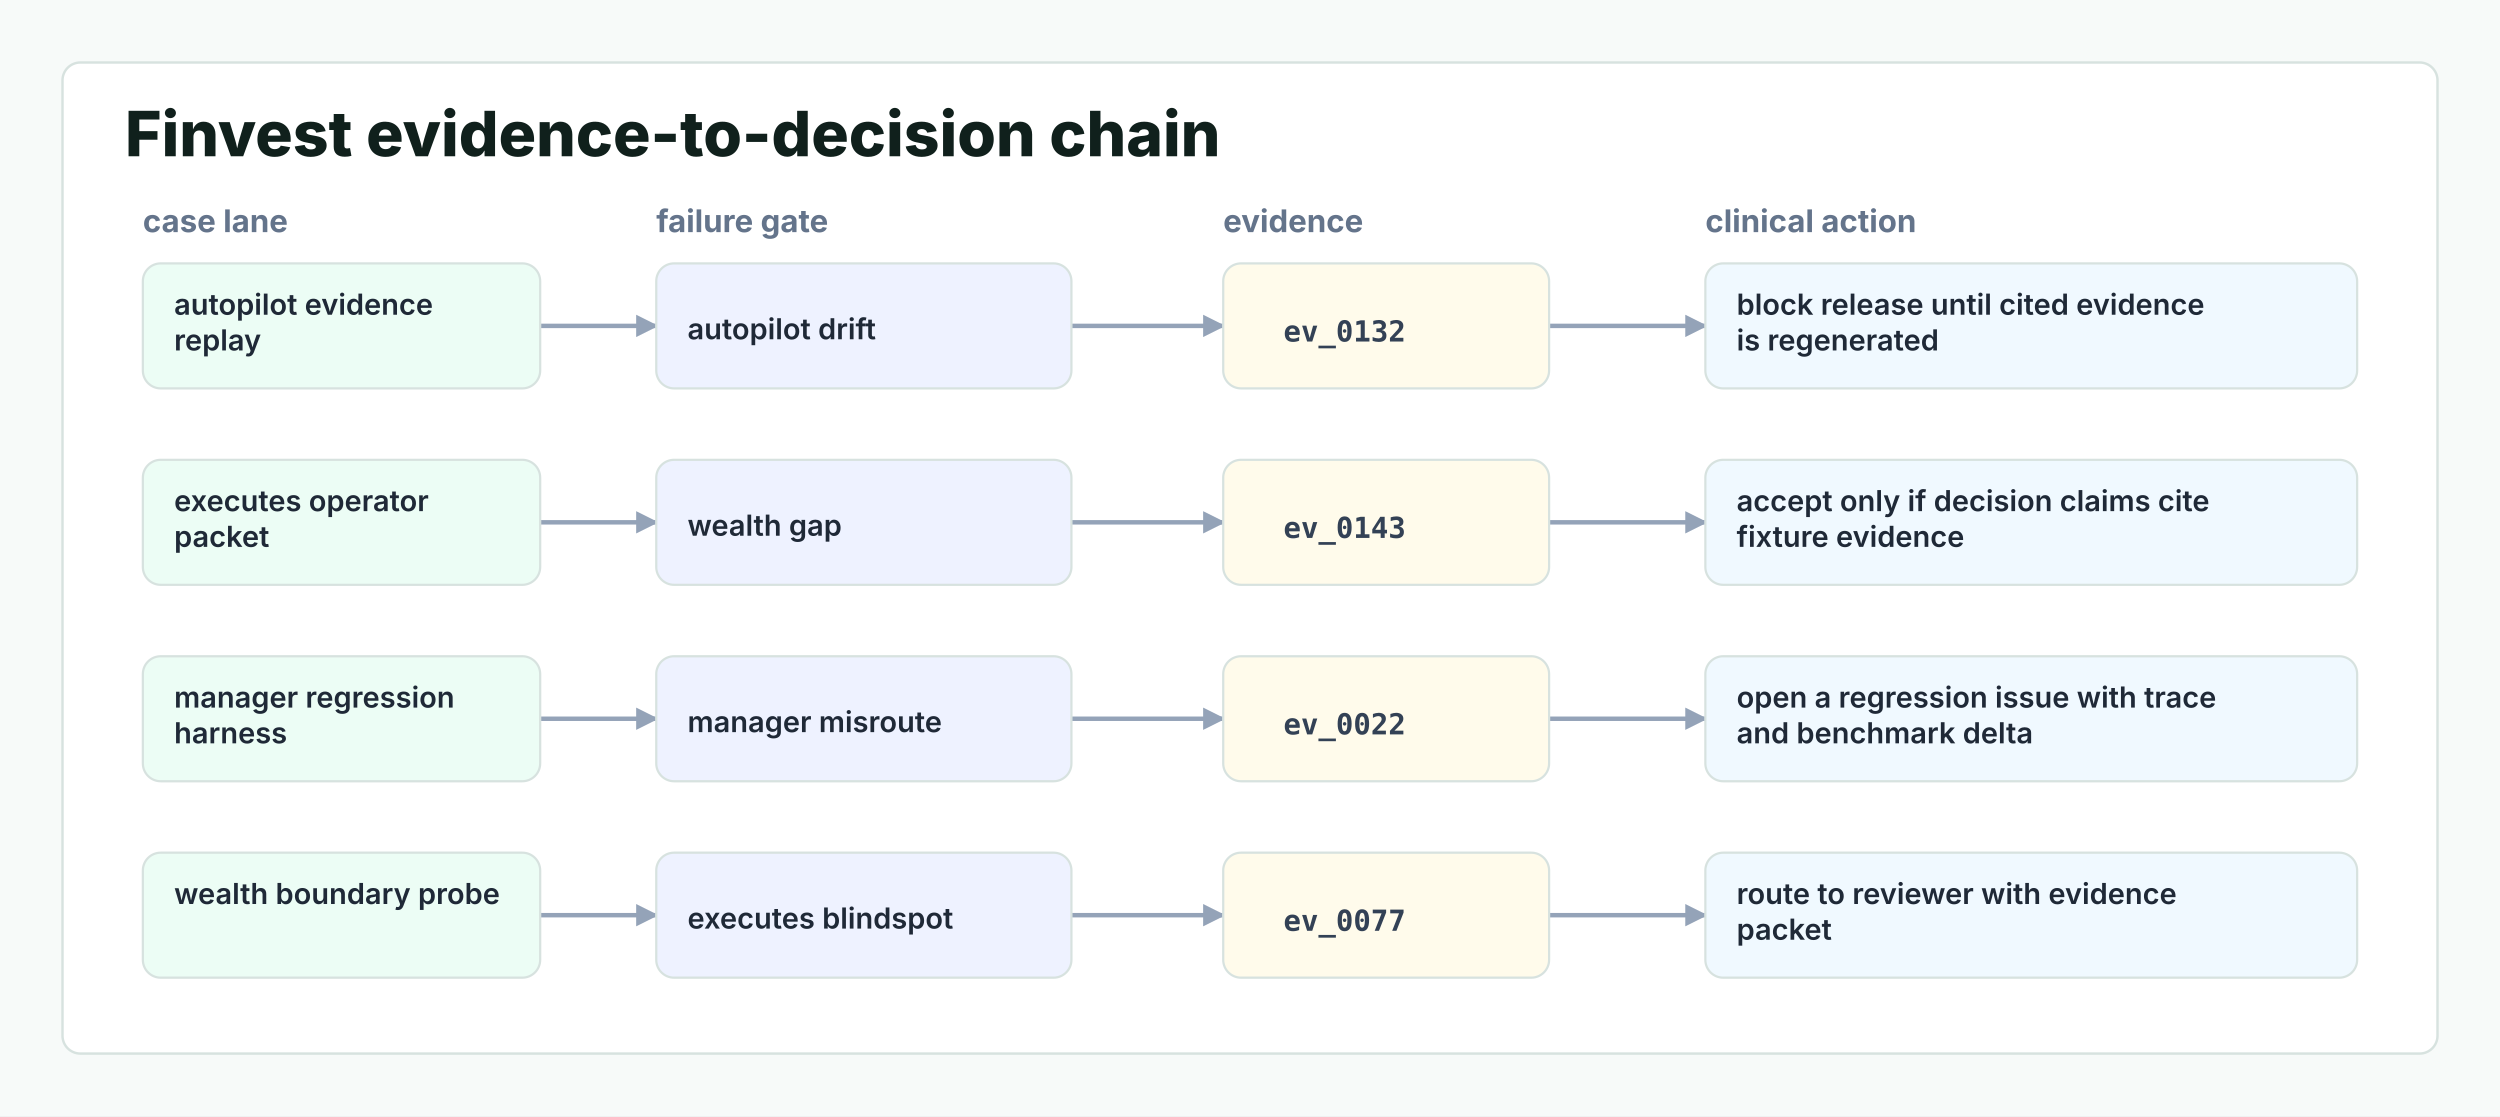
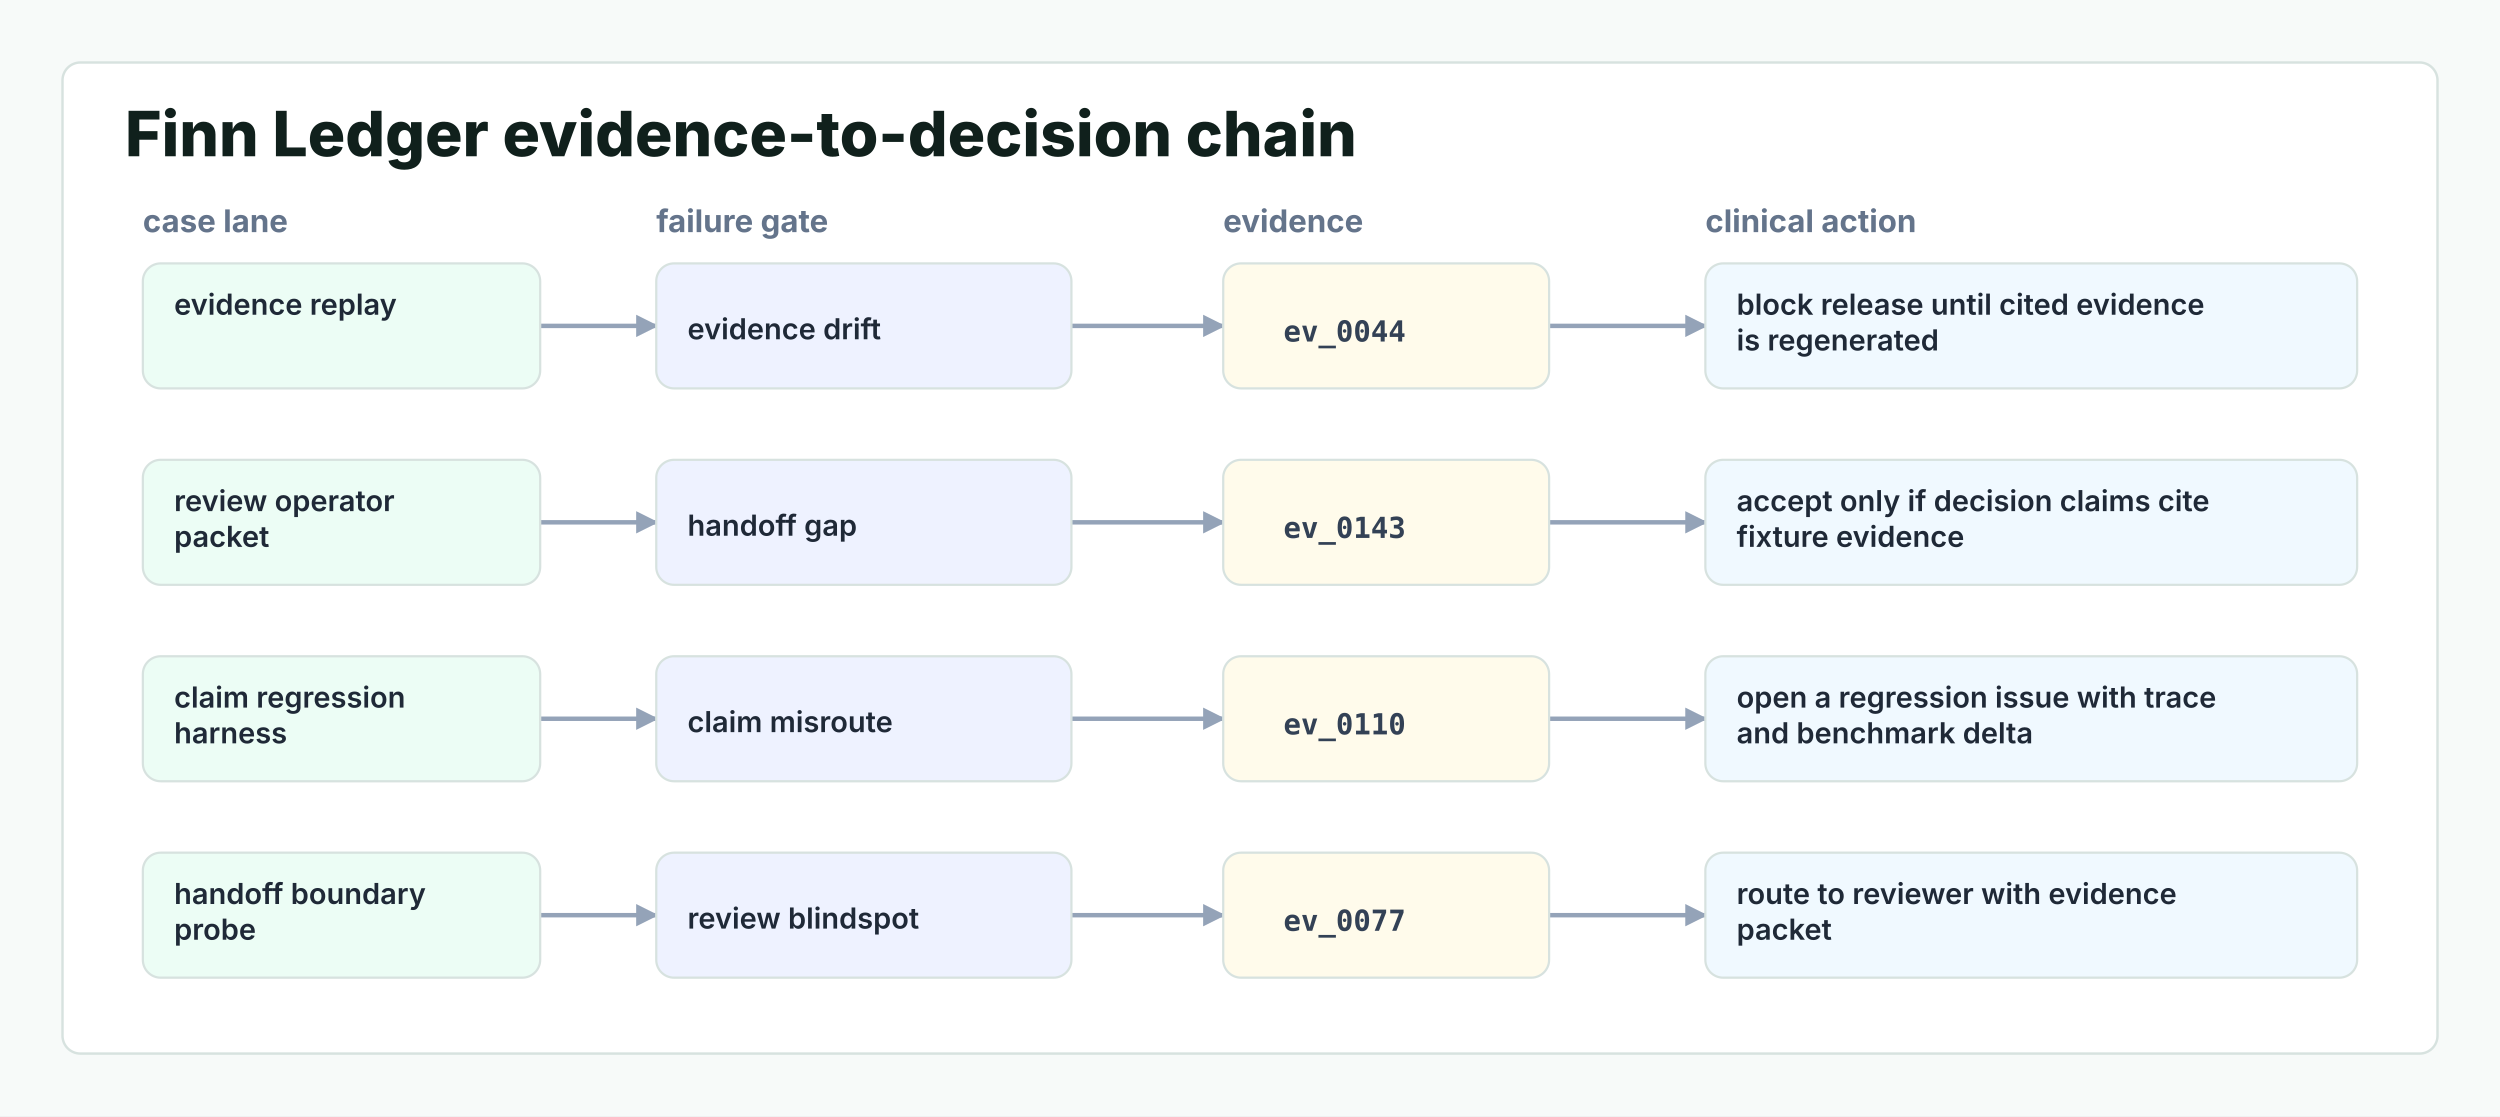
- <svg xmlns="http://www.w3.org/2000/svg" width="1120" height="500" viewBox="0 0 1120 500" role="img" aria-label="Finvest evidence map">
+ <svg xmlns="http://www.w3.org/2000/svg" width="1120" height="500" viewBox="0 0 1120 500" role="img" aria-label="Finn Ledger evidence map">
  <defs>
    <style>
      .bg { fill:#f7faf9; }
      .panel { fill:#ffffff; stroke:#d7e2df; stroke-width:1.1; }
      .title { font:760 28px -apple-system,BlinkMacSystemFont,"Segoe UI",sans-serif; fill:#10201c; }
      .node { font:620 13px -apple-system,BlinkMacSystemFont,"Segoe UI",sans-serif; fill:#1f2937; }
      .head { font:700 14px -apple-system,BlinkMacSystemFont,"Segoe UI",sans-serif; fill:#64748b; }
      .mono { font:720 13px ui-monospace,SFMono-Regular,Menlo,monospace; fill:#334155; }
      .edge { stroke:#94a3b8; stroke-width:2; fill:none; marker-end:url(#arrow); }
      .lane { fill:#ecfdf5; stroke:#d7e2df; }
      .failure { fill:#eef2ff; stroke:#d7e2df; }
      .evidencebox { fill:#fffbeb; stroke:#d7e2df; }
      .actionbox { fill:#f0f9ff; stroke:#d7e2df; }
    </style>
    <marker id="arrow" viewBox="0 0 10 10" refX="9" refY="5" markerWidth="5" markerHeight="5" orient="auto-start-reverse">
      <path d="M 0 0 L 10 5 L 0 10 z" fill="#94a3b8" />
    </marker>
  </defs>
  <rect class="bg" width="1120" height="500" />
  <rect class="panel" x="28" y="28" width="1064" height="444" rx="8" />
-   <text x="56" y="70" class="title">Finvest evidence-to-decision chain</text>
+   <text x="56" y="70" class="title">Finn Ledger evidence-to-decision chain</text>
  <text x="64" y="104" class="head">case lane</text>
  <text x="294" y="104" class="head">failure gate</text>
  <text x="548" y="104" class="head">evidence</text>
  <text x="764" y="104" class="head">clinical action</text>
  <path d="M242 146 L294 146" class="edge" />
  <path d="M480 146 L548 146" class="edge" />
  <path d="M694 146 L764 146" class="edge" />
  <path d="M242 234 L294 234" class="edge" />
  <path d="M480 234 L548 234" class="edge" />
  <path d="M694 234 L764 234" class="edge" />
  <path d="M242 322 L294 322" class="edge" />
  <path d="M480 322 L548 322" class="edge" />
  <path d="M694 322 L764 322" class="edge" />
  <path d="M242 410 L294 410" class="edge" />
  <path d="M480 410 L548 410" class="edge" />
  <path d="M694 410 L764 410" class="edge" />
  <rect class="lane" x="64" y="118" width="178" height="56" rx="8" />
  <text class="node" x="78" y="141">
-     <tspan x="78" dy="0">autopilot evidence</tspan>
-     <tspan x="78" dy="16">replay</tspan>
+     <tspan x="78" dy="0">evidence replay</tspan>
  </text>
  <rect class="failure" x="294" y="118" width="186" height="56" rx="8" />
-   <text x="308" y="152" class="node">autopilot drift</text>
+   <text x="308" y="152" class="node">evidence drift</text>
  <rect class="evidencebox" x="548" y="118" width="146" height="56" rx="8" />
-   <text x="575" y="153" class="mono">ev_0132</text>
+   <text x="575" y="153" class="mono">ev_0044</text>
  <rect class="actionbox" x="764" y="118" width="292" height="56" rx="8" />
  <text class="node" x="778" y="141">
    <tspan x="778" dy="0">block release until cited evidence</tspan>
    <tspan x="778" dy="16">is regenerated</tspan>
  </text>
  <rect class="lane" x="64" y="206" width="178" height="56" rx="8" />
  <text class="node" x="78" y="229">
-     <tspan x="78" dy="0">executes operator</tspan>
+     <tspan x="78" dy="0">review operator</tspan>
    <tspan x="78" dy="16">packet</tspan>
  </text>
  <rect class="failure" x="294" y="206" width="186" height="56" rx="8" />
-   <text x="308" y="240" class="node">wealth gap</text>
+   <text x="308" y="240" class="node">handoff gap</text>
  <rect class="evidencebox" x="548" y="206" width="146" height="56" rx="8" />
  <text x="575" y="241" class="mono">ev_0143</text>
  <rect class="actionbox" x="764" y="206" width="292" height="56" rx="8" />
  <text class="node" x="778" y="229">
    <tspan x="778" dy="0">accept only if decision claims cite</tspan>
    <tspan x="778" dy="16">fixture evidence</tspan>
  </text>
  <rect class="lane" x="64" y="294" width="178" height="56" rx="8" />
  <text class="node" x="78" y="317">
-     <tspan x="78" dy="0">manager regression</tspan>
+     <tspan x="78" dy="0">claim regression</tspan>
    <tspan x="78" dy="16">harness</tspan>
  </text>
  <rect class="failure" x="294" y="294" width="186" height="56" rx="8" />
-   <text x="308" y="328" class="node">manager misroute</text>
+   <text x="308" y="328" class="node">claim misroute</text>
  <rect class="evidencebox" x="548" y="294" width="146" height="56" rx="8" />
-   <text x="575" y="329" class="mono">ev_0022</text>
+   <text x="575" y="329" class="mono">ev_0110</text>
  <rect class="actionbox" x="764" y="294" width="292" height="56" rx="8" />
  <text class="node" x="778" y="317">
    <tspan x="778" dy="0">open a regression issue with trace</tspan>
    <tspan x="778" dy="16">and benchmark delta</tspan>
  </text>
  <rect class="lane" x="64" y="382" width="178" height="56" rx="8" />
  <text class="node" x="78" y="405">
-     <tspan x="78" dy="0">wealth boundary probe</tspan>
+     <tspan x="78" dy="0">handoff boundary</tspan>
+     <tspan x="78" dy="16">probe</tspan>
  </text>
  <rect class="failure" x="294" y="382" width="186" height="56" rx="8" />
-   <text x="308" y="416" class="node">executes blindspot</text>
+   <text x="308" y="416" class="node">review blindspot</text>
  <rect class="evidencebox" x="548" y="382" width="146" height="56" rx="8" />
  <text x="575" y="417" class="mono">ev_0077</text>
  <rect class="actionbox" x="764" y="382" width="292" height="56" rx="8" />
  <text class="node" x="778" y="405">
    <tspan x="778" dy="0">route to reviewer with evidence</tspan>
    <tspan x="778" dy="16">packet</tspan>
  </text>
</svg>
